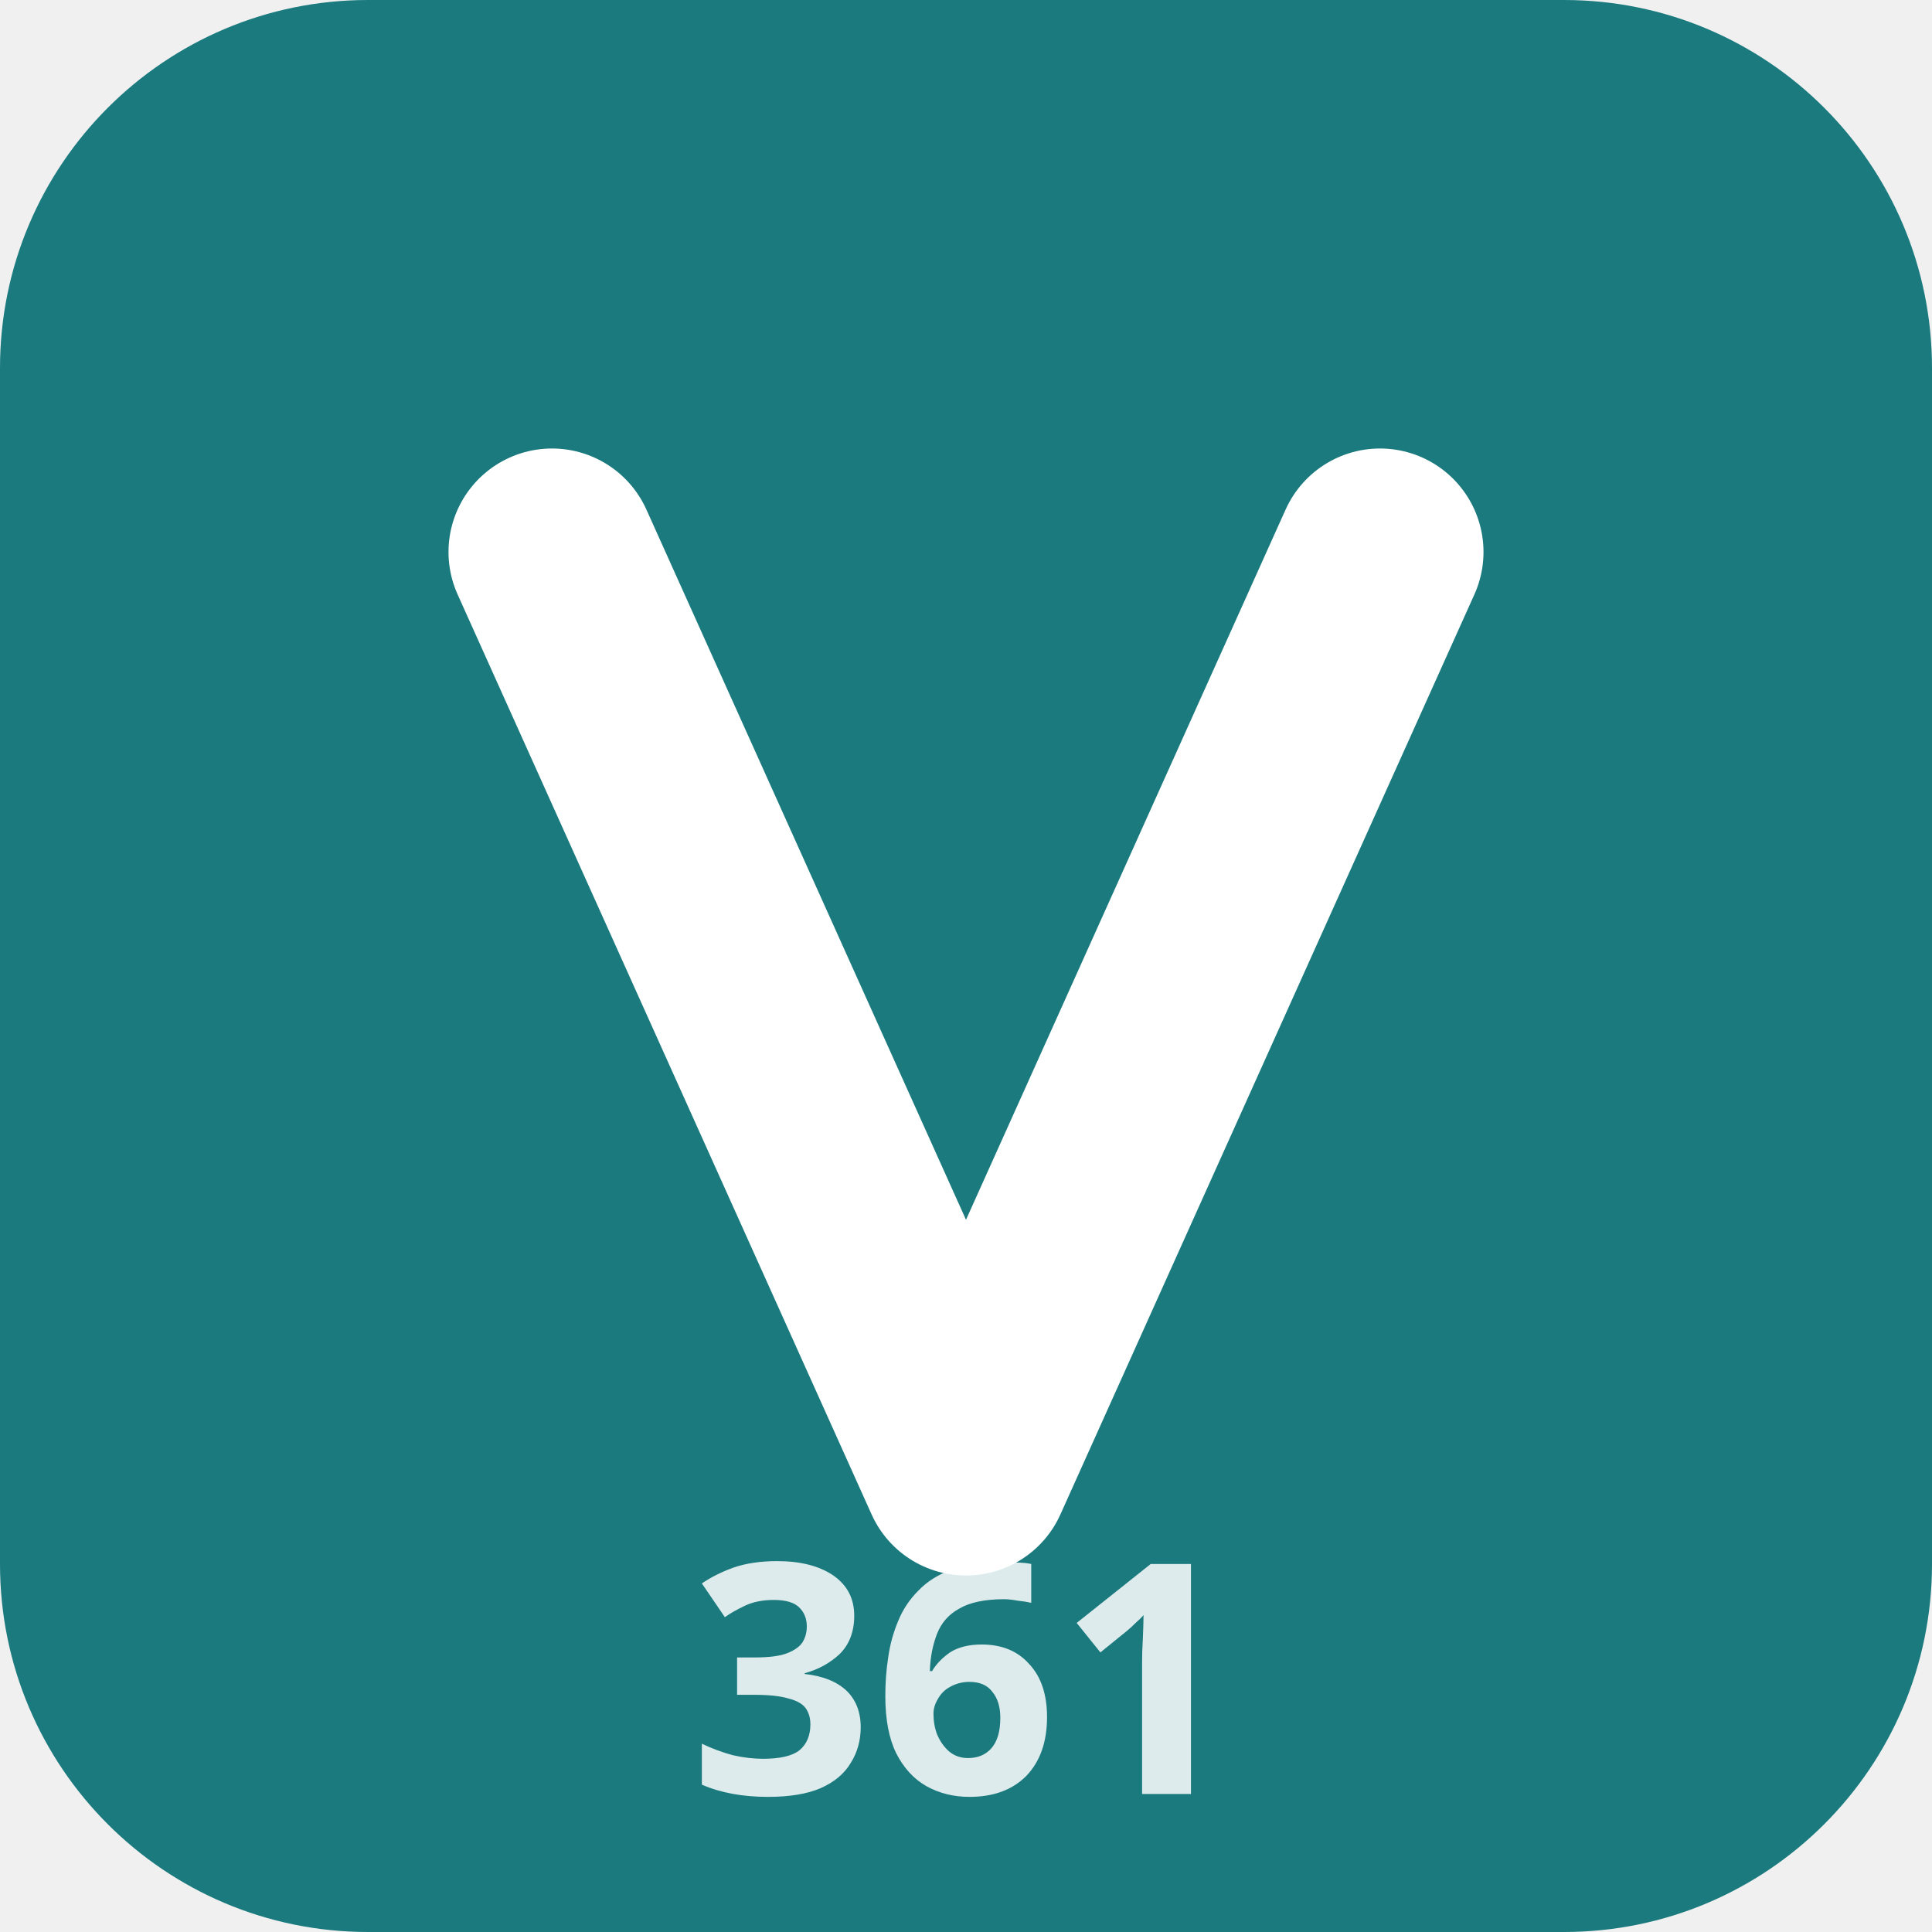
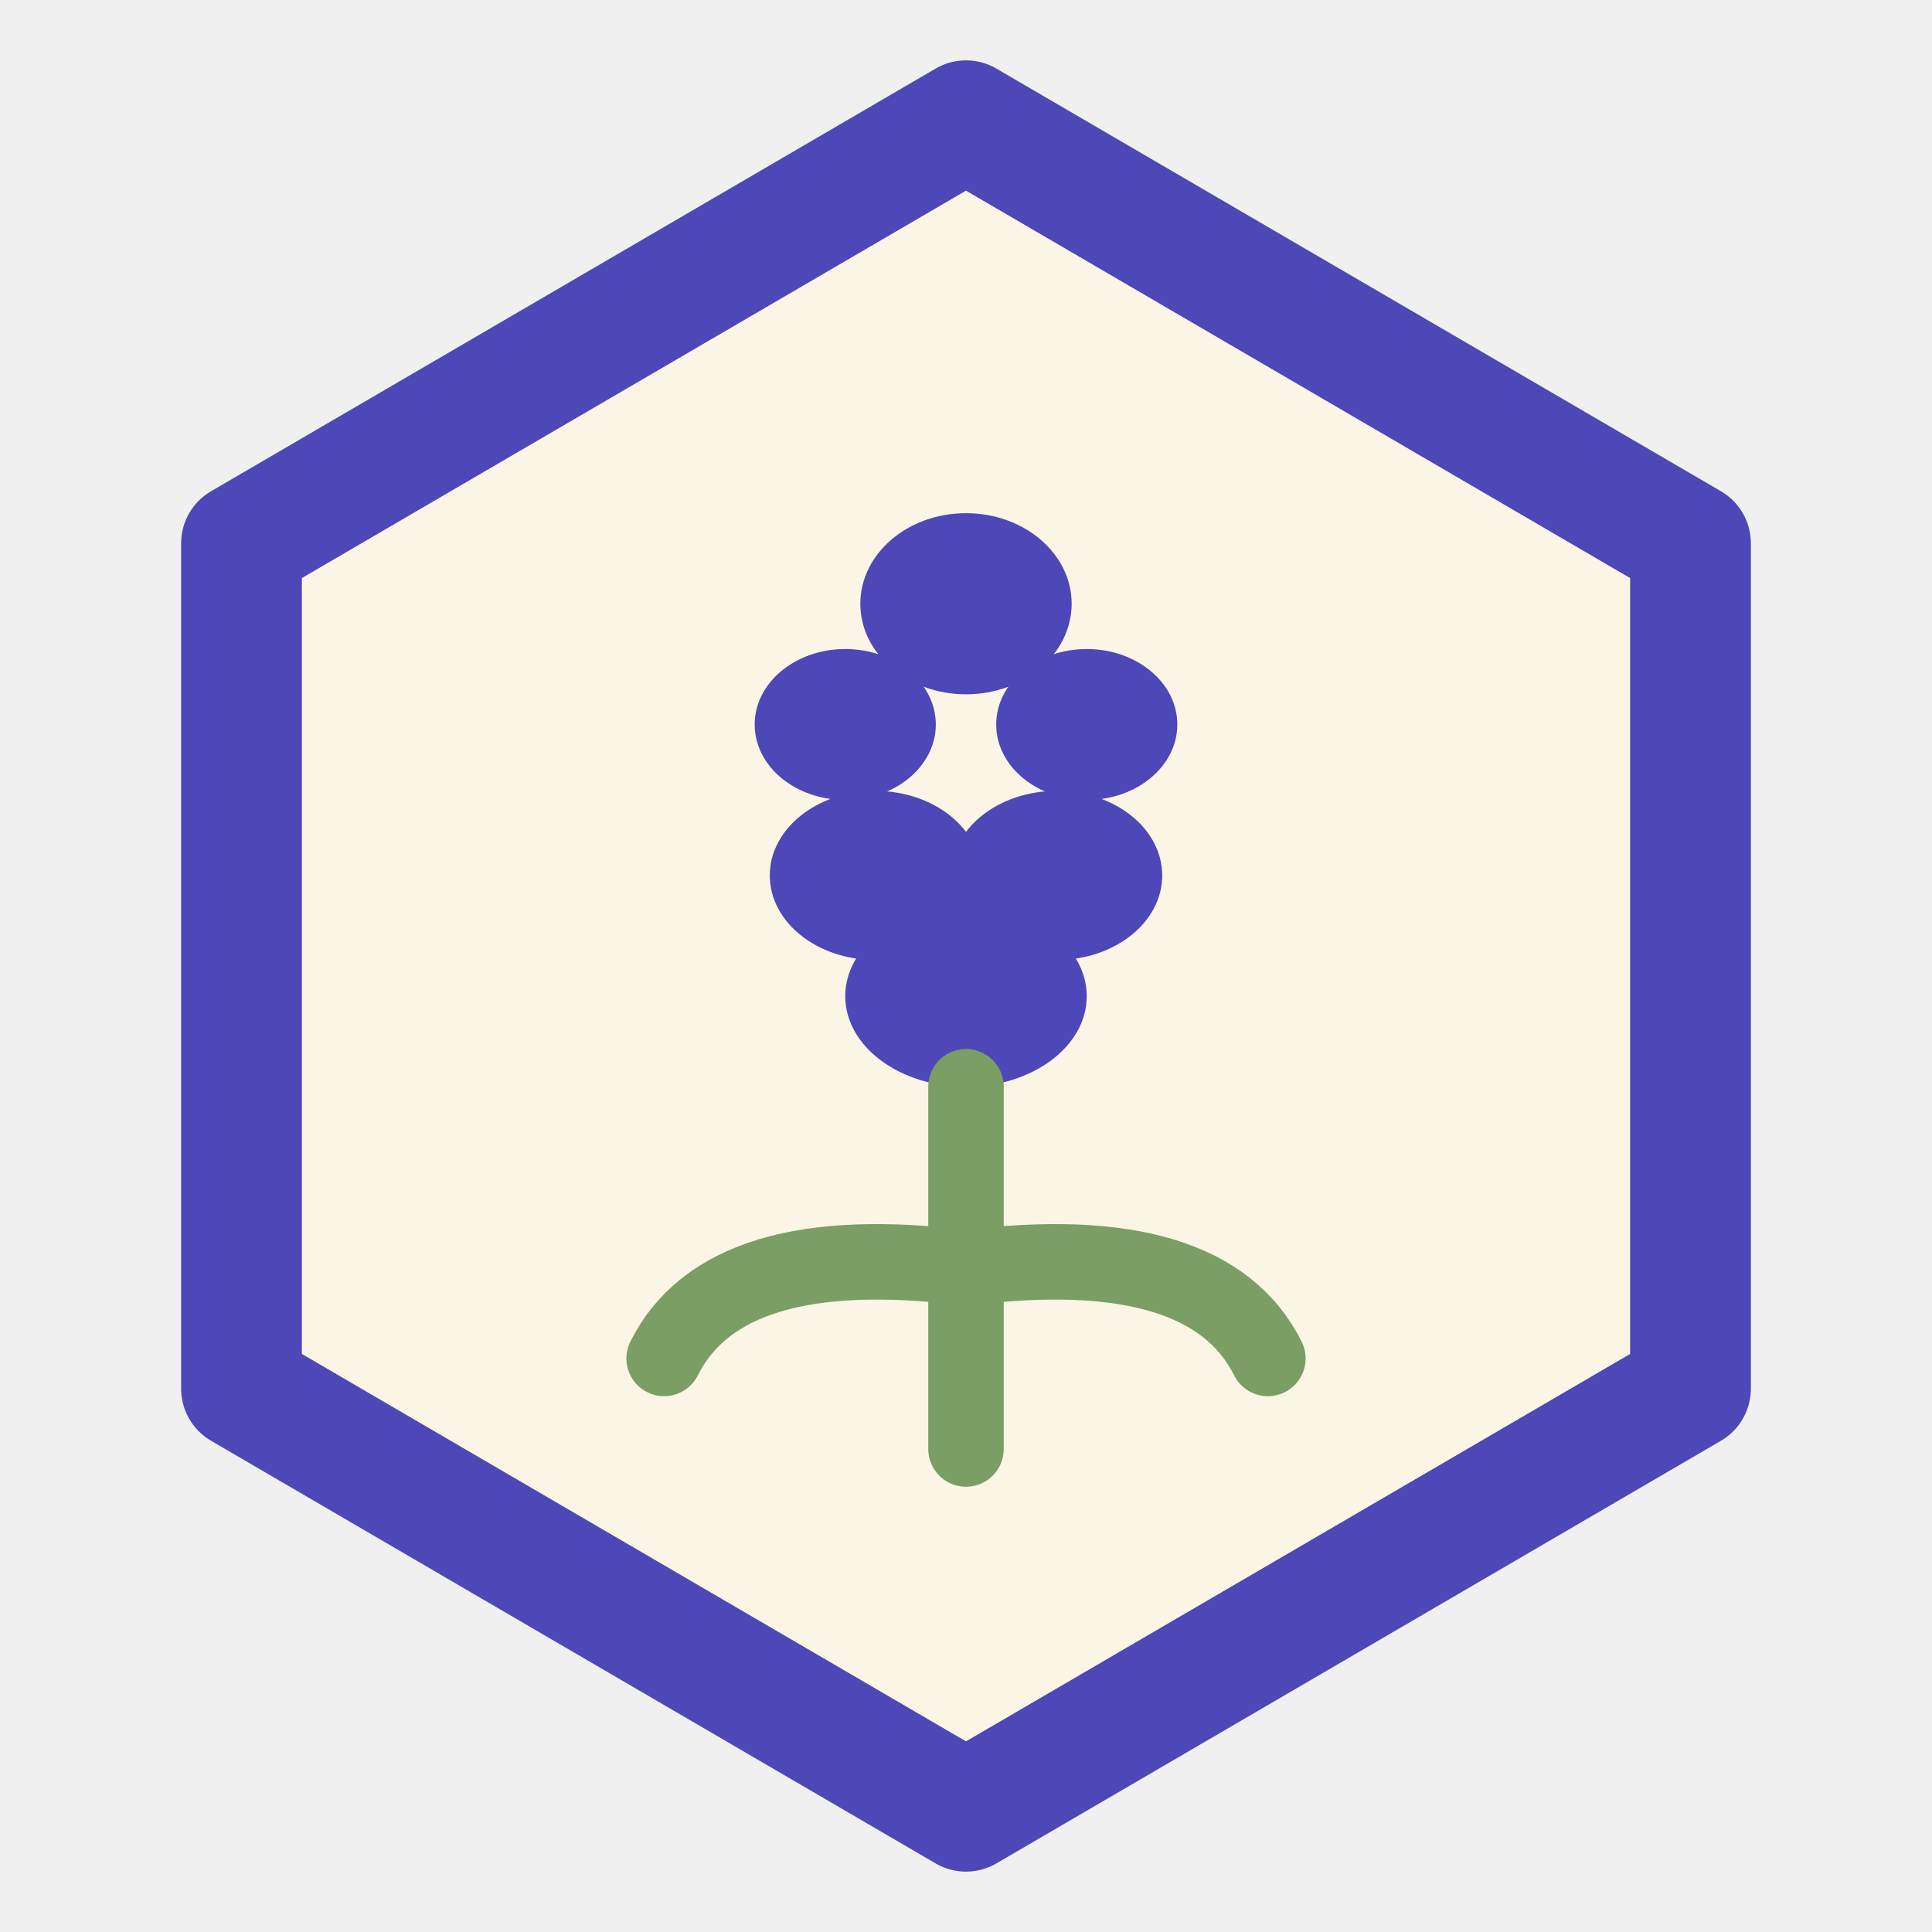
- <svg xmlns="http://www.w3.org/2000/svg" width="32" height="32" viewBox="0 0 42 42" fill="none">
-   <rect width="42" height="42" rx="8" fill="#1A7A7E" />
-   <path d="M12 12 L21 32 L30 12" stroke="white" stroke-width="4.5" stroke-linecap="round" stroke-linejoin="round" fill="none" />
-   <text x="21" y="39" text-anchor="middle" font-family="sans-serif" font-size="7" font-weight="700" fill="white" opacity="0.85">361</text>
+ <svg xmlns="http://www.w3.org/2000/svg" viewBox="0 0 64 64" aria-label="The Vic 361">
+   <path d="M32 4 L56 18 L56 46 L32 60 L8 46 L8 18 Z" fill="#FAF5E4" stroke="#4E47B8" stroke-width="4" stroke-linejoin="round" />
+   <g fill="#4E47B8">
+     <ellipse cx="32" cy="20" rx="3.5" ry="3" />
+     <ellipse cx="28" cy="24" rx="3" ry="2.5" />
+     <ellipse cx="36" cy="24" rx="3" ry="2.5" />
+     <ellipse cx="29" cy="29" rx="3.5" ry="2.8" />
+     <ellipse cx="35" cy="29" rx="3.5" ry="2.8" />
+     <ellipse cx="32" cy="33" rx="4" ry="3" />
+   </g>
+   <line x1="32" y1="36" x2="32" y2="48" stroke="#7A9E63" stroke-width="2.5" stroke-linecap="round" />
+   <path d="M32 42 Q24 41 22 45" stroke="#7A9E63" stroke-width="2.5" fill="none" stroke-linecap="round" />
+   <path d="M32 42 Q40 41 42 45" stroke="#7A9E63" stroke-width="2.5" fill="none" stroke-linecap="round" />
</svg>
